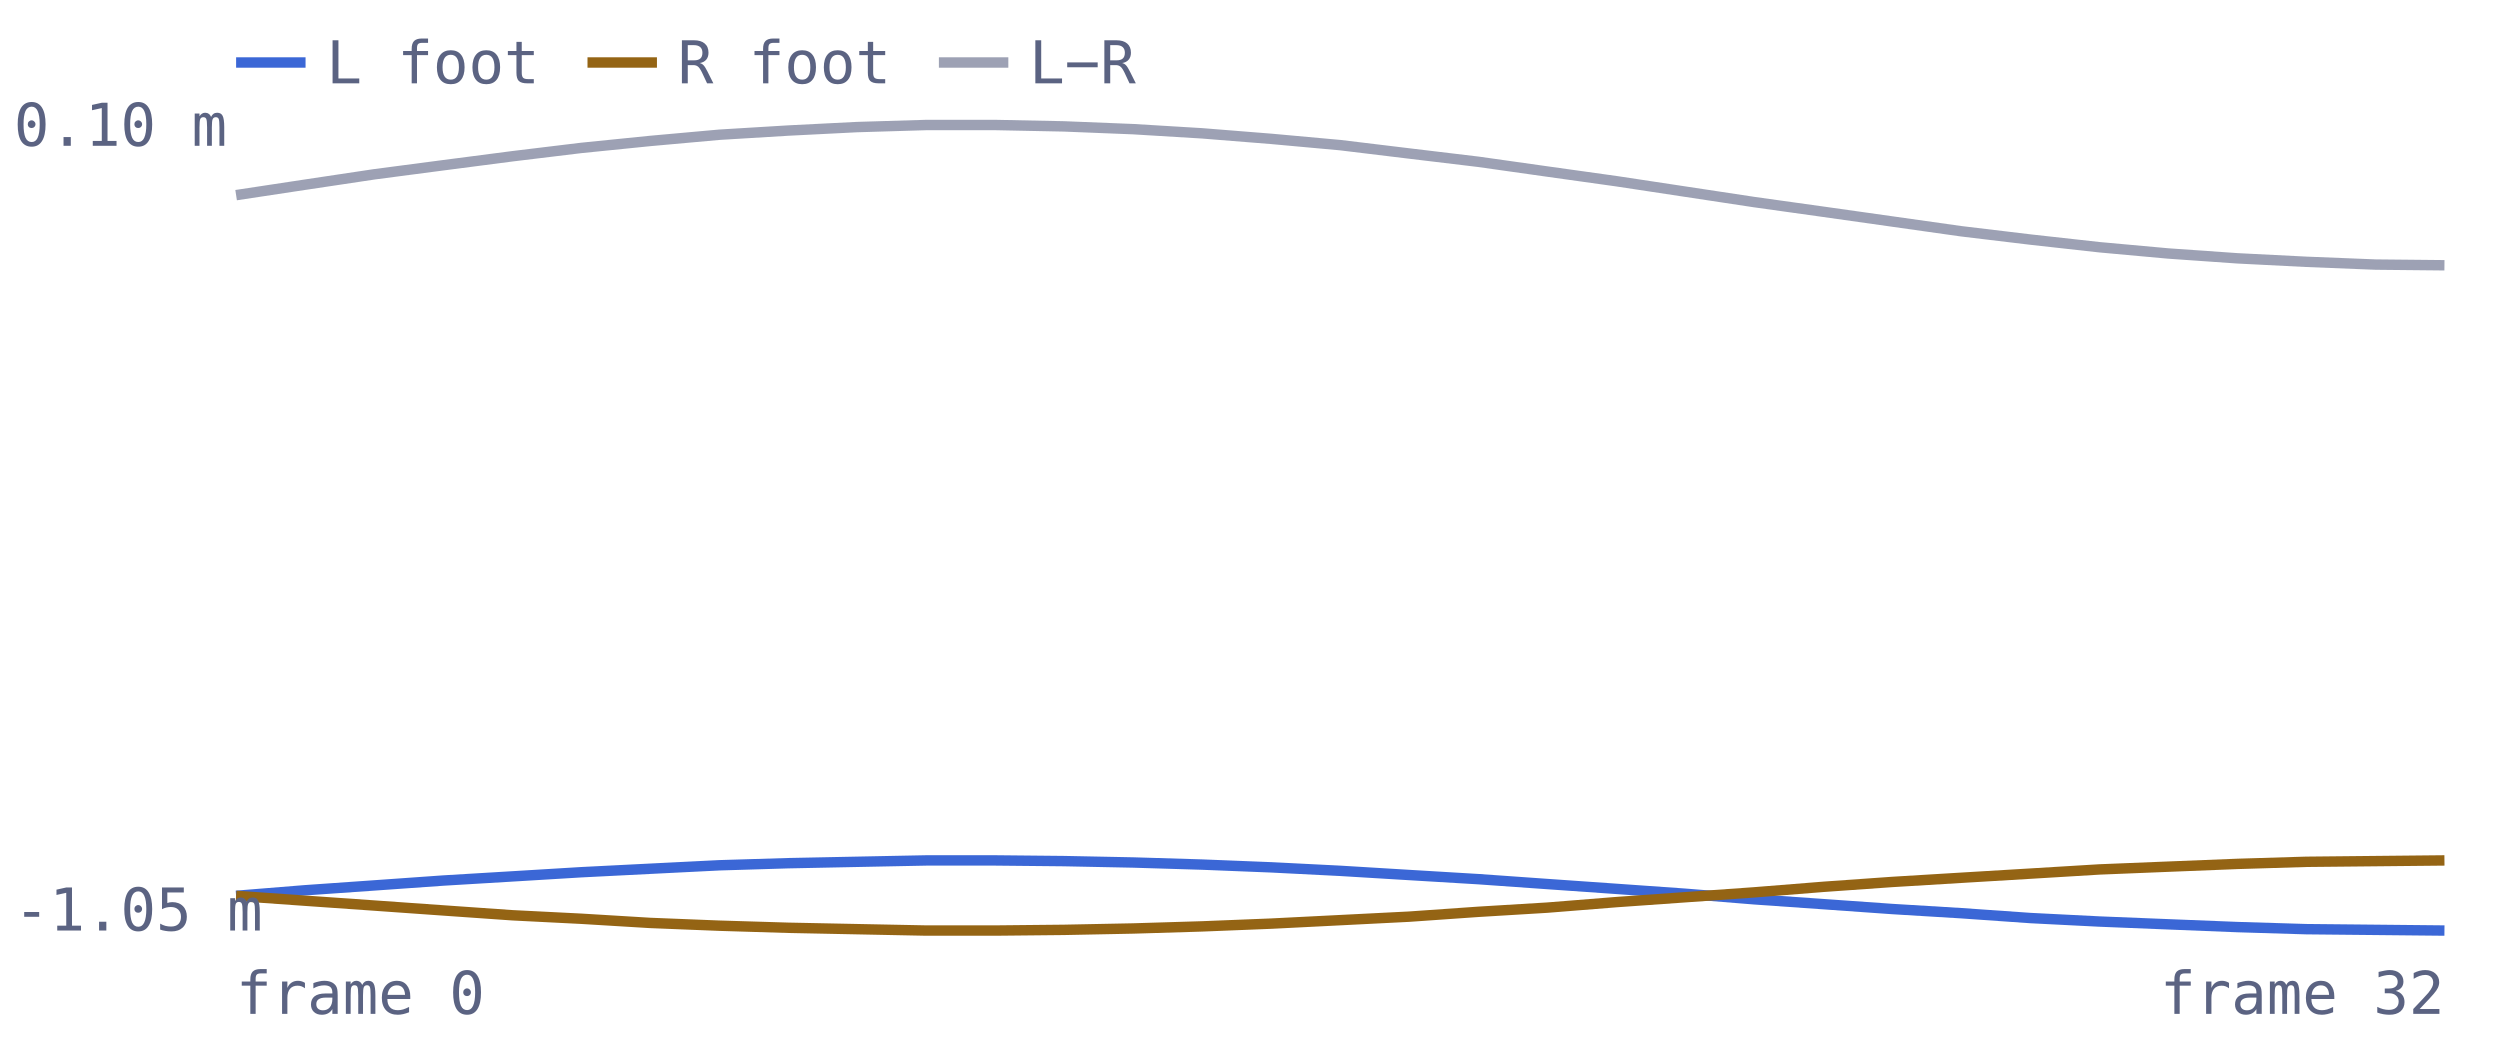
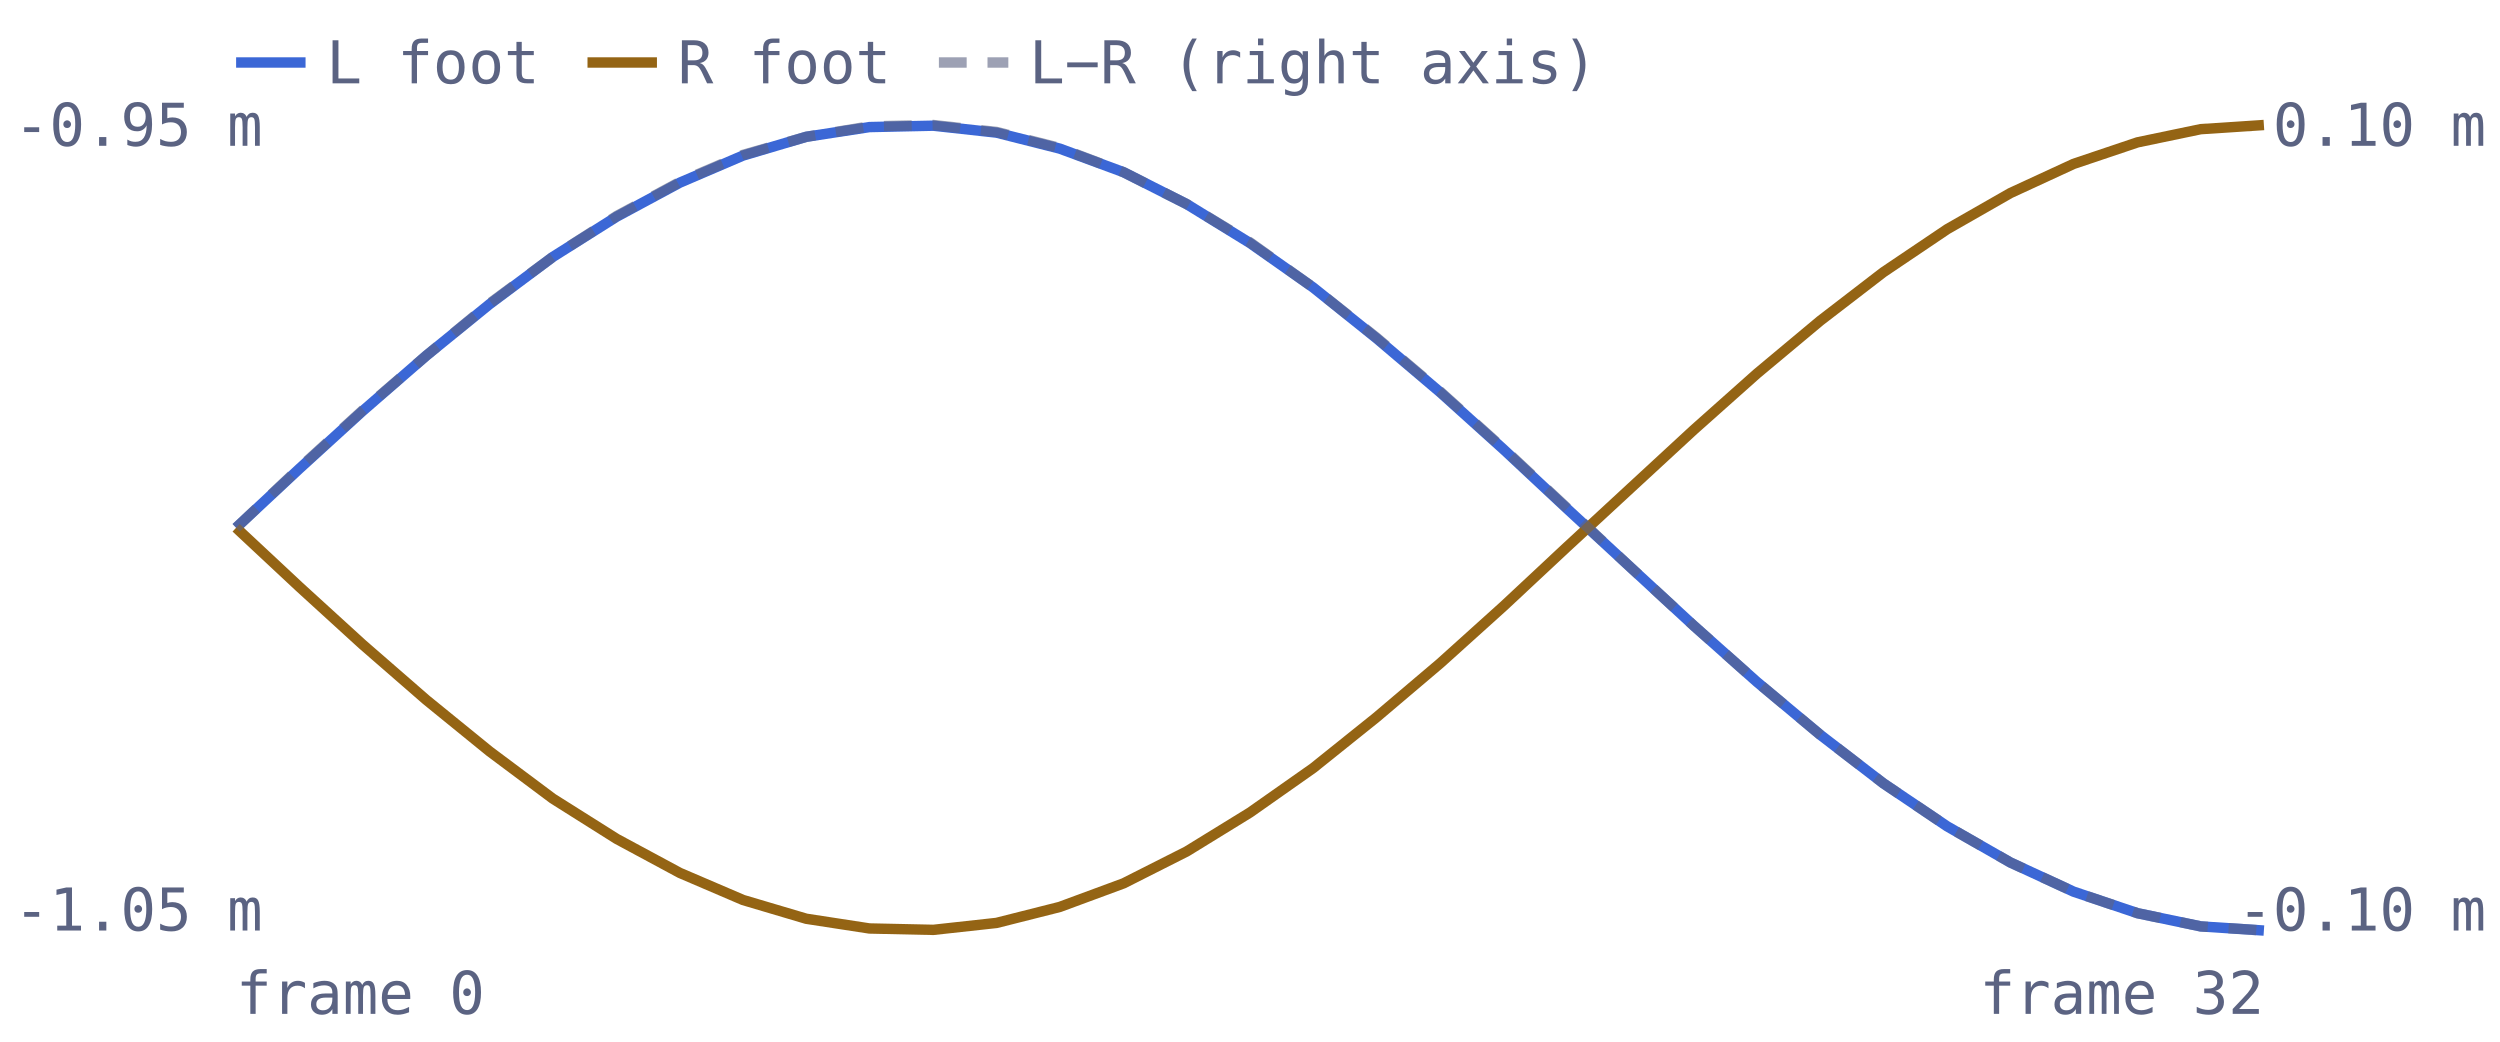
- <svg xmlns="http://www.w3.org/2000/svg" id="chart-walk-dirty-foot-height" viewBox="0 0 360 150" width="100%" role="img" aria-label="walk — foot height relative to hips: L foot, R foot, L−R over frames 0 to 32, -1.05 to 0.10 m">
-   <style>#chart-walk-dirty-foot-height .series-left,#chart-walk-dirty-foot-height .series-right,#chart-walk-dirty-foot-height .series-diff,#chart-walk-dirty-foot-height .root-path{fill:none;stroke-width:1.5}#chart-walk-dirty-foot-height .series-diff{opacity:.6}#chart-walk-dirty-foot-height text{font:8.5px ui-monospace,monospace}#chart-walk-dirty-foot-height .series-left{stroke:var(--as-accent,#3b67d6)}#chart-walk-dirty-foot-height .series-right{stroke:var(--as-warning,#946414)}#chart-walk-dirty-foot-height .series-diff{stroke:var(--as-muted,#5b6382)}#chart-walk-dirty-foot-height .root-path{stroke:var(--as-pass,#287a3b)}#chart-walk-dirty-foot-height .pathdot{fill:var(--as-error,#cf3f5b)}#chart-walk-dirty-foot-height text{fill:var(--as-muted,#5b6382)}@media (prefers-color-scheme:dark){#chart-walk-dirty-foot-height .series-left{stroke:var(--as-accent,#7aa2f7)}#chart-walk-dirty-foot-height .series-right{stroke:var(--as-warning,#e0af68)}#chart-walk-dirty-foot-height .series-diff{stroke:var(--as-muted,#9099b2)}#chart-walk-dirty-foot-height .root-path{stroke:var(--as-pass,#9ece6a)}#chart-walk-dirty-foot-height .pathdot{fill:var(--as-error,#f7768e)}#chart-walk-dirty-foot-height text{fill:var(--as-muted,#9099b2)}}</style>
+ <svg xmlns="http://www.w3.org/2000/svg" id="chart-walk-dirty-foot-height" viewBox="0 0 360 150" width="100%" role="img" aria-label="walk — foot height relative to hips over frames 0 to 32: L foot, R foot -1.05 to -0.95 m; L−R -0.10 to 0.10 m on its own right-hand axis">
+   <style>#chart-walk-dirty-foot-height .series-left,#chart-walk-dirty-foot-height .series-right,#chart-walk-dirty-foot-height .series-diff,#chart-walk-dirty-foot-height .root-path{fill:none;stroke-width:1.5}#chart-walk-dirty-foot-height .series-diff{opacity:.6;stroke-dasharray:4 3}#chart-walk-dirty-foot-height text{font:8.5px ui-monospace,monospace}#chart-walk-dirty-foot-height .series-left{stroke:var(--as-accent,#3b67d6)}#chart-walk-dirty-foot-height .series-right{stroke:var(--as-warning,#946414)}#chart-walk-dirty-foot-height .series-diff{stroke:var(--as-muted,#5b6382)}#chart-walk-dirty-foot-height .root-path{stroke:var(--as-pass,#287a3b)}#chart-walk-dirty-foot-height .pathdot{fill:var(--as-error,#cf3f5b)}#chart-walk-dirty-foot-height text{fill:var(--as-muted,#5b6382)}@media (prefers-color-scheme:dark){#chart-walk-dirty-foot-height .series-left{stroke:var(--as-accent,#7aa2f7)}#chart-walk-dirty-foot-height .series-right{stroke:var(--as-warning,#e0af68)}#chart-walk-dirty-foot-height .series-diff{stroke:var(--as-muted,#9099b2)}#chart-walk-dirty-foot-height .root-path{stroke:var(--as-pass,#9ece6a)}#chart-walk-dirty-foot-height .pathdot{fill:var(--as-error,#f7768e)}#chart-walk-dirty-foot-height text{fill:var(--as-muted,#9099b2)}}</style>
  <line class="series-left" x1="34.0" x2="44.0" y1="9" y2="9" />
  <text class="legend" x="47.0" y="12.0">L foot</text>
  <line class="series-right" x1="84.6" x2="94.6" y1="9" y2="9" />
  <text class="legend" x="97.6" y="12.0">R foot</text>
  <line class="series-diff" x1="135.2" x2="145.2" y1="9" y2="9" />
-   <text class="legend" x="148.2" y="12.0">L−R</text>
-   <path class="series-left" d="M34.0,129.0L43.9,128.2L53.9,127.5L63.8,126.8L73.8,126.2L83.7,125.6L93.6,125.1L103.6,124.6L113.5,124.3L123.4,124.1L133.4,123.9L143.3,123.9L153.2,124.0L163.2,124.2L173.1,124.5L183.1,124.9L193.0,125.4L202.9,126.0L212.9,126.6L222.8,127.3L232.8,128.0L242.7,128.7L252.6,129.5L262.6,130.2L272.5,130.9L282.4,131.5L292.4,132.2L302.3,132.7L312.2,133.1L322.2,133.5L332.1,133.8L342.1,133.9L352.0,134.0" fill="none" />
-   <path class="series-right" d="M34.0,129.0L43.9,129.7L53.9,130.4L63.8,131.1L73.8,131.8L83.7,132.3L93.6,132.9L103.6,133.3L113.5,133.6L123.4,133.8L133.4,134.0L143.3,134.0L153.2,133.9L163.2,133.7L173.1,133.4L183.1,133.0L193.0,132.5L202.9,132.0L212.9,131.3L222.8,130.7L232.8,129.9L242.7,129.2L252.6,128.5L262.6,127.7L272.5,127.0L282.4,126.4L292.4,125.8L302.3,125.2L312.2,124.8L322.2,124.4L332.1,124.1L342.1,124.0L352.0,123.9" fill="none" />
-   <path class="series-diff" d="M34.0,28.1L43.9,26.6L53.9,25.1L63.8,23.8L73.8,22.5L83.7,21.3L93.6,20.3L103.6,19.4L113.5,18.8L123.4,18.3L133.4,18.0L143.3,18.0L153.2,18.2L163.2,18.6L173.1,19.2L183.1,20.0L193.0,20.9L202.9,22.1L212.9,23.3L222.8,24.7L232.8,26.1L242.7,27.6L252.6,29.1L262.6,30.5L272.5,31.9L282.4,33.3L292.4,34.5L302.3,35.6L312.2,36.5L322.2,37.2L332.1,37.7L342.1,38.1L352.0,38.2" fill="none" />
-   <text class="axis" x="2.0" y="21.0">0.10 m</text>
+   <text class="legend" x="148.2" y="12.0">L−R (right axis)</text>
+   <path class="series-left" d="M34.0,76.0L43.1,67.5L52.2,59.2L61.4,51.2L70.5,43.8L79.6,37.0L88.8,31.2L97.9,26.3L107.0,22.4L116.1,19.7L125.2,18.3L134.4,18.1L143.5,19.1L152.6,21.4L161.8,24.8L170.9,29.4L180.0,35.0L189.1,41.4L198.2,48.7L207.4,56.5L216.5,64.7L225.6,73.2L234.8,81.7L243.9,90.1L253.0,98.2L262.1,105.8L271.2,112.8L280.4,119.0L289.5,124.2L298.6,128.4L307.8,131.5L316.9,133.4L326.0,134.0" fill="none" />
+   <path class="series-right" d="M34.0,76.0L43.1,84.5L52.2,92.8L61.4,100.8L70.5,108.2L79.6,115.0L88.8,120.8L97.9,125.7L107.0,129.6L116.1,132.3L125.2,133.7L134.4,133.9L143.5,132.9L152.6,130.6L161.8,127.2L170.9,122.6L180.0,117.0L189.1,110.6L198.2,103.3L207.4,95.5L216.5,87.3L225.6,78.8L234.8,70.3L243.9,61.9L253.0,53.8L262.1,46.2L271.2,39.2L280.4,33.0L289.5,27.8L298.6,23.6L307.8,20.5L316.9,18.6L326.0,18.0" fill="none" />
+   <path class="series-diff" d="M34.0,76.0L43.1,67.4L52.2,59.1L61.4,51.2L70.5,43.7L79.6,37.0L88.8,31.1L97.9,26.2L107.0,22.3L116.1,19.7L125.2,18.2L134.4,18.0L143.5,19.0L152.6,21.3L161.8,24.8L170.9,29.4L180.0,34.9L189.1,41.4L198.2,48.6L207.4,56.4L216.5,64.6L225.6,73.1L234.8,81.7L243.9,90.1L253.0,98.2L262.1,105.8L271.2,112.8L280.4,119.0L289.5,124.2L298.6,128.4L307.8,131.5L316.9,133.4L326.0,134.0" fill="none" />
+   <text class="axis" x="2.0" y="21.0">-0.95 m</text>
  <text class="axis" x="2.0" y="134.0">-1.05 m</text>
+   <text class="axis" x="358.0" y="21.0" text-anchor="end">0.10 m</text>
+   <text class="axis" x="358.0" y="134.0" text-anchor="end">-0.10 m</text>
  <text class="axis" x="34.0" y="146.0">frame 0</text>
-   <text class="axis" x="352.0" y="146.0" text-anchor="end">frame 32</text>
+   <text class="axis" x="326.0" y="146.0" text-anchor="end">frame 32</text>
</svg>
